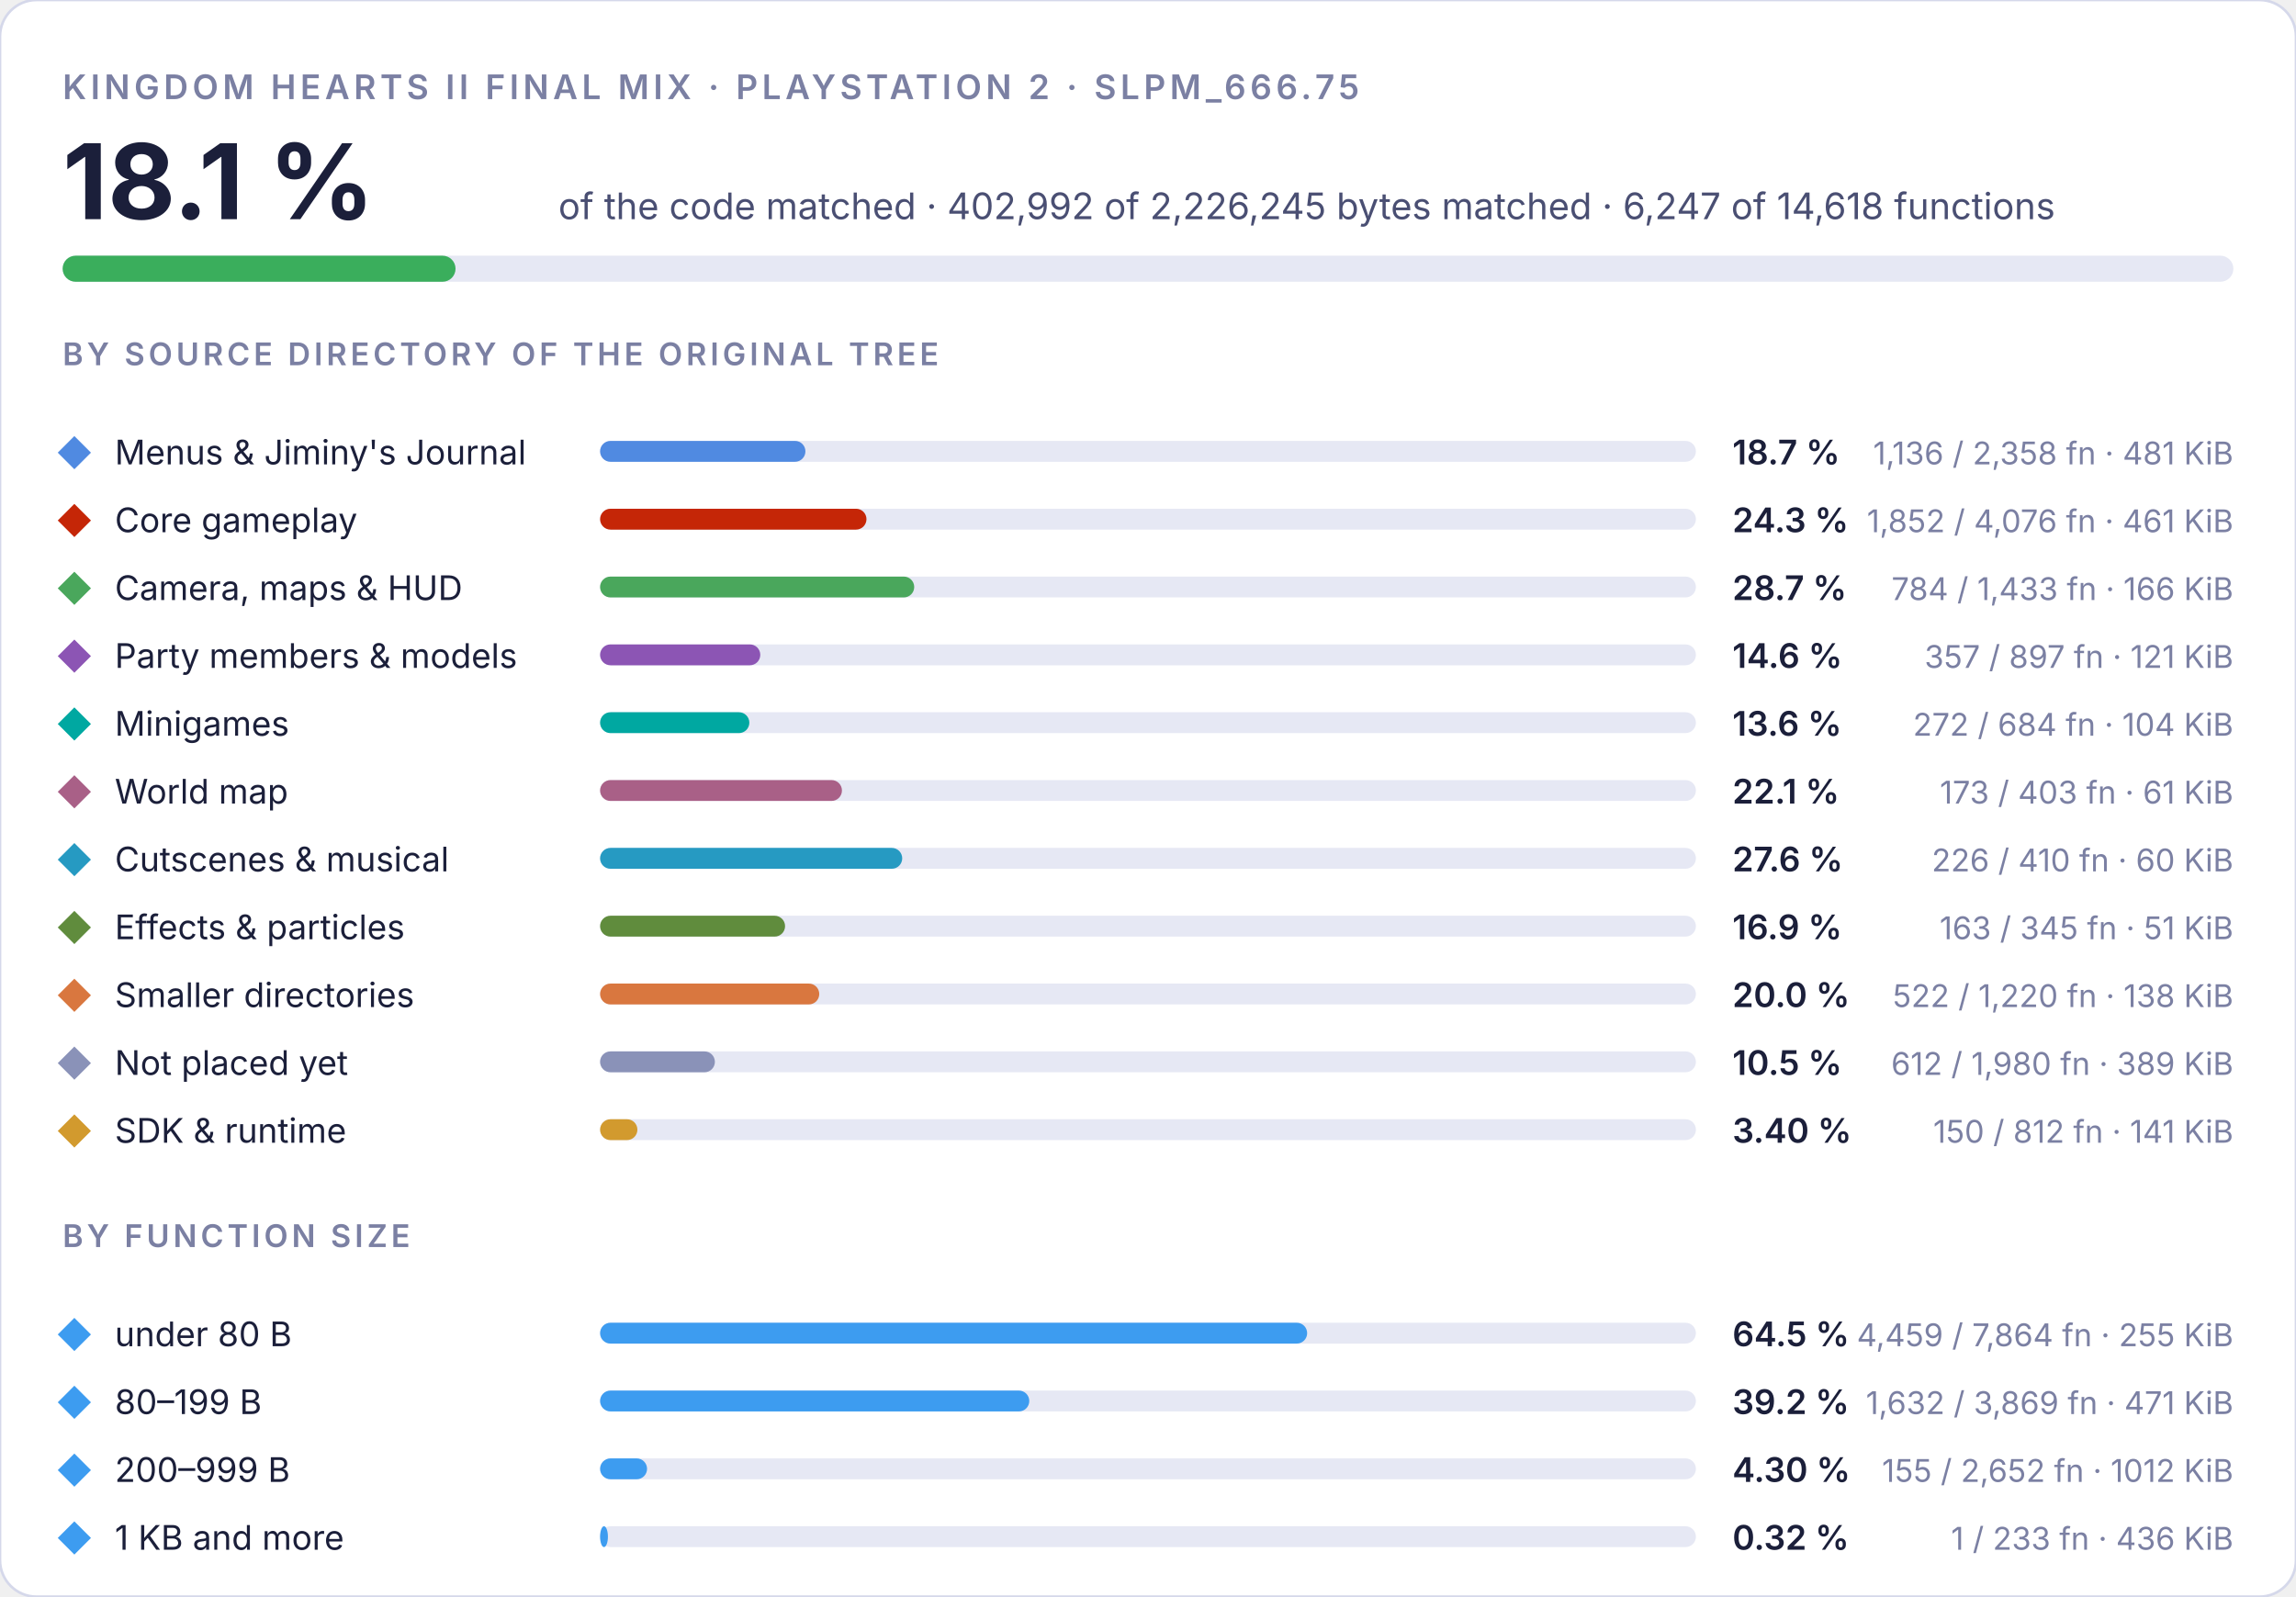
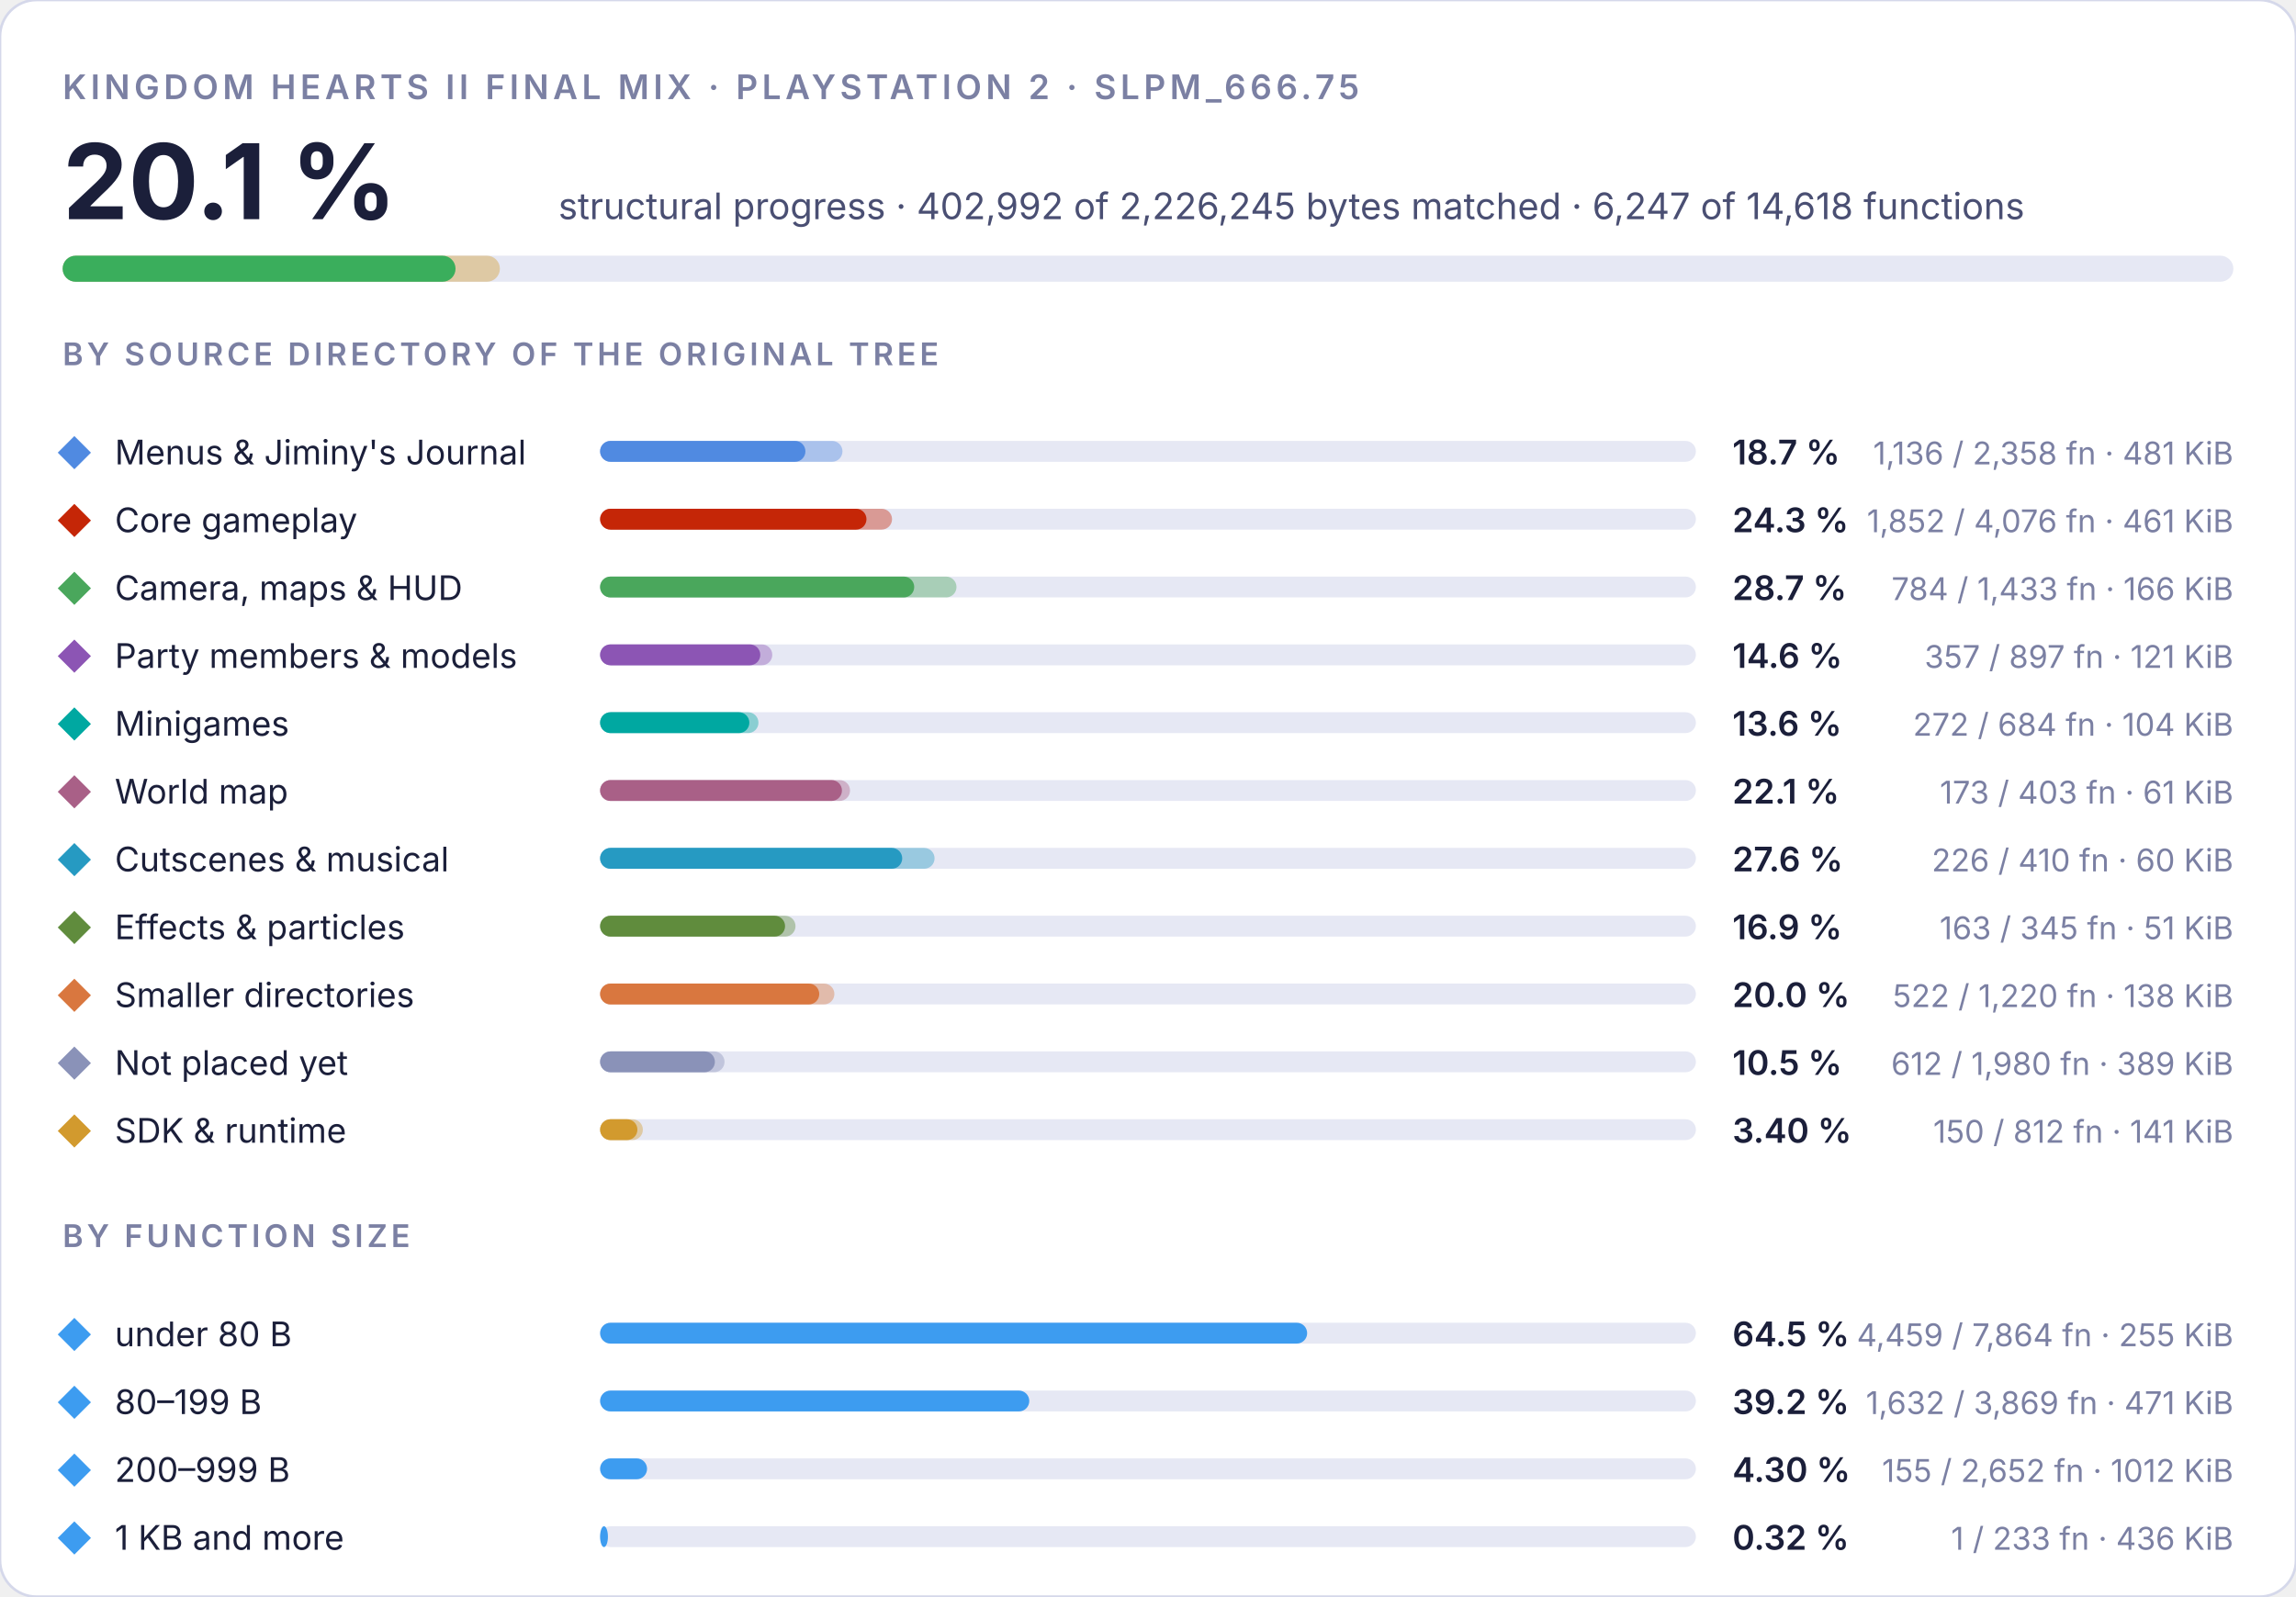
<svg xmlns="http://www.w3.org/2000/svg" viewBox="0 0 880 612" width="880" height="612" role="img" aria-label="Kingdom Hearts II Final Mix decompilation: 18.1 % of the code matched">
  <rect width="880" height="612" rx="14" fill="#ffffff" stroke="#d5d8ea" />
  <g font-family="ui-sans-serif,system-ui,-apple-system,Segoe UI,sans-serif">
    <text x="24" y="38" font-size="13" font-weight="600" letter-spacing="1.6" fill="#7b80a3">KINGDOM HEARTS II FINAL MIX · PLAYSTATION 2 · SLPM_666.75</text>
-     <text x="24" y="84" font-size="40" font-weight="700" fill="#1b1f3a">18.1 %</text>
-     <text x="214" y="84" font-size="14" fill="#4a4f73">of the code matched · 402,992 of 2,226,245 bytes matched · 6,247 of 14,618 functions</text>
+     <text x="24" y="84" font-size="40" font-weight="700" fill="#1b1f3a">20.1 %</text>
+     <text x="214" y="84" font-size="14" fill="#4a4f73">structural progress · 402,992 of 2,226,245 bytes matched · 6,247 of 14,618 functions</text>
    <rect x="24" y="98" width="832" height="10" rx="5" fill="#e6e8f4" />
+     <rect x="24" y="98" width="167.6" height="10" rx="5" fill="#d29a2e" opacity="0.4" />
    <rect x="24" y="98" width="150.6" height="10" rx="5" fill="#3aae5c" />
    <text x="24" y="140" font-size="12" font-weight="600" letter-spacing="1.4" fill="#7b80a3">BY SOURCE DIRECTORY OF THE ORIGINAL TREE</text>
    <rect x="24" y="169" width="9" height="9" fill="#508ae1" transform="rotate(45 28.5 173.5)" />
    <text x="44" y="178" font-size="13" fill="#1b1f3a">Menus &amp; Jiminy's Journal</text>
    <rect x="230" y="169" width="420" height="8" rx="4" fill="#e6e8f4" />
+     <rect x="230" y="169" width="92.9" height="8" rx="4" fill="#508ae1" opacity="0.4" />
    <rect x="230" y="169" width="78.7" height="8" rx="4" fill="#508ae1" />
    <text x="664" y="178" font-size="13" font-weight="600" fill="#1b1f3a">18.7 %</text>
    <text x="856" y="178" font-size="12" text-anchor="end" fill="#7b80a3">1,136 / 2,358 fn · 481 KiB</text>
    <rect x="24" y="195" width="9" height="9" fill="#c52607" transform="rotate(45 28.5 199.5)" />
    <text x="44" y="204" font-size="13" fill="#1b1f3a">Core gameplay</text>
    <rect x="230" y="195" width="420" height="8" rx="4" fill="#e6e8f4" />
+     <rect x="230" y="195" width="111.9" height="8" rx="4" fill="#c52607" opacity="0.4" />
    <rect x="230" y="195" width="102.1" height="8" rx="4" fill="#c52607" />
    <text x="664" y="204" font-size="13" font-weight="600" fill="#1b1f3a">24.3 %</text>
    <text x="856" y="204" font-size="12" text-anchor="end" fill="#7b80a3">1,852 / 4,076 fn · 461 KiB</text>
    <rect x="24" y="221" width="9" height="9" fill="#4aa75c" transform="rotate(45 28.5 225.5)" />
    <text x="44" y="230" font-size="13" fill="#1b1f3a">Camera, maps &amp; HUD</text>
    <rect x="230" y="221" width="420" height="8" rx="4" fill="#e6e8f4" />
+     <rect x="230" y="221" width="136.6" height="8" rx="4" fill="#4aa75c" opacity="0.4" />
    <rect x="230" y="221" width="120.4" height="8" rx="4" fill="#4aa75c" />
    <text x="664" y="230" font-size="13" font-weight="600" fill="#1b1f3a">28.7 %</text>
    <text x="856" y="230" font-size="12" text-anchor="end" fill="#7b80a3">784 / 1,433 fn · 166 KiB</text>
    <rect x="24" y="247" width="9" height="9" fill="#8c55b4" transform="rotate(45 28.5 251.5)" />
    <text x="44" y="256" font-size="13" fill="#1b1f3a">Party members &amp; models</text>
    <rect x="230" y="247" width="420" height="8" rx="4" fill="#e6e8f4" />
+     <rect x="230" y="247" width="66.0" height="8" rx="4" fill="#8c55b4" opacity="0.4" />
    <rect x="230" y="247" width="61.4" height="8" rx="4" fill="#8c55b4" />
    <text x="664" y="256" font-size="13" font-weight="600" fill="#1b1f3a">14.6 %</text>
    <text x="856" y="256" font-size="12" text-anchor="end" fill="#7b80a3">357 / 897 fn · 121 KiB</text>
    <rect x="24" y="273" width="9" height="9" fill="#00a8a1" transform="rotate(45 28.5 277.5)" />
    <text x="44" y="282" font-size="13" fill="#1b1f3a">Minigames</text>
    <rect x="230" y="273" width="420" height="8" rx="4" fill="#e6e8f4" />
+     <rect x="230" y="273" width="60.7" height="8" rx="4" fill="#00a8a1" opacity="0.4" />
    <rect x="230" y="273" width="57.2" height="8" rx="4" fill="#00a8a1" />
    <text x="664" y="282" font-size="13" font-weight="600" fill="#1b1f3a">13.6 %</text>
    <text x="856" y="282" font-size="12" text-anchor="end" fill="#7b80a3">272 / 684 fn · 104 KiB</text>
    <rect x="24" y="299" width="9" height="9" fill="#a96087" transform="rotate(45 28.5 303.5)" />
    <text x="44" y="308" font-size="13" fill="#1b1f3a">World map</text>
    <rect x="230" y="299" width="420" height="8" rx="4" fill="#e6e8f4" />
+     <rect x="230" y="299" width="95.8" height="8" rx="4" fill="#a96087" opacity="0.4" />
    <rect x="230" y="299" width="92.7" height="8" rx="4" fill="#a96087" />
    <text x="664" y="308" font-size="13" font-weight="600" fill="#1b1f3a">22.1 %</text>
    <text x="856" y="308" font-size="12" text-anchor="end" fill="#7b80a3">173 / 403 fn · 61 KiB</text>
    <rect x="24" y="325" width="9" height="9" fill="#269ac2" transform="rotate(45 28.5 329.5)" />
    <text x="44" y="334" font-size="13" fill="#1b1f3a">Cutscenes &amp; musical</text>
    <rect x="230" y="325" width="420" height="8" rx="4" fill="#e6e8f4" />
+     <rect x="230" y="325" width="128.2" height="8" rx="4" fill="#269ac2" opacity="0.4" />
    <rect x="230" y="325" width="115.8" height="8" rx="4" fill="#269ac2" />
    <text x="664" y="334" font-size="13" font-weight="600" fill="#1b1f3a">27.6 %</text>
    <text x="856" y="334" font-size="12" text-anchor="end" fill="#7b80a3">226 / 410 fn · 60 KiB</text>
    <rect x="24" y="351" width="9" height="9" fill="#608c3d" transform="rotate(45 28.5 355.5)" />
    <text x="44" y="360" font-size="13" fill="#1b1f3a">Effects &amp; particles</text>
    <rect x="230" y="351" width="420" height="8" rx="4" fill="#e6e8f4" />
+     <rect x="230" y="351" width="74.9" height="8" rx="4" fill="#608c3d" opacity="0.4" />
    <rect x="230" y="351" width="70.9" height="8" rx="4" fill="#608c3d" />
    <text x="664" y="360" font-size="13" font-weight="600" fill="#1b1f3a">16.9 %</text>
    <text x="856" y="360" font-size="12" text-anchor="end" fill="#7b80a3">163 / 345 fn · 51 KiB</text>
    <rect x="24" y="377" width="9" height="9" fill="#d9773f" transform="rotate(45 28.5 381.5)" />
    <text x="44" y="386" font-size="13" fill="#1b1f3a">Smaller directories</text>
    <rect x="230" y="377" width="420" height="8" rx="4" fill="#e6e8f4" />
+     <rect x="230" y="377" width="89.8" height="8" rx="4" fill="#d9773f" opacity="0.4" />
    <rect x="230" y="377" width="84.0" height="8" rx="4" fill="#d9773f" />
    <text x="664" y="386" font-size="13" font-weight="600" fill="#1b1f3a">20.0 %</text>
    <text x="856" y="386" font-size="12" text-anchor="end" fill="#7b80a3">522 / 1,220 fn · 138 KiB</text>
    <rect x="24" y="403" width="9" height="9" fill="#8a92b8" transform="rotate(45 28.5 407.5)" />
    <text x="44" y="412" font-size="13" fill="#1b1f3a">Not placed yet</text>
    <rect x="230" y="403" width="420" height="8" rx="4" fill="#e6e8f4" />
+     <rect x="230" y="403" width="47.7" height="8" rx="4" fill="#8a92b8" opacity="0.4" />
    <rect x="230" y="403" width="44.0" height="8" rx="4" fill="#8a92b8" />
    <text x="664" y="412" font-size="13" font-weight="600" fill="#1b1f3a">10.5 %</text>
    <text x="856" y="412" font-size="12" text-anchor="end" fill="#7b80a3">612 / 1,980 fn · 389 KiB</text>
    <rect x="24" y="429" width="9" height="9" fill="#d29a2e" transform="rotate(45 28.5 433.5)" />
    <text x="44" y="438" font-size="13" fill="#1b1f3a">SDK &amp; runtime</text>
    <rect x="230" y="429" width="420" height="8" rx="4" fill="#e6e8f4" />
+     <rect x="230" y="429" width="16.4" height="8" rx="4" fill="#d29a2e" opacity="0.4" />
    <rect x="230" y="429" width="14.3" height="8" rx="4" fill="#d29a2e" />
    <text x="664" y="438" font-size="13" font-weight="600" fill="#1b1f3a">3.40 %</text>
    <text x="856" y="438" font-size="12" text-anchor="end" fill="#7b80a3">150 / 812 fn · 141 KiB</text>
    <text x="24" y="478" font-size="12" font-weight="600" letter-spacing="1.4" fill="#7b80a3">BY FUNCTION SIZE</text>
    <rect x="24" y="507" width="9" height="9" fill="#3d9cf0" transform="rotate(45 28.5 511.5)" />
    <text x="44" y="516" font-size="13" fill="#1b1f3a">under 80 B</text>
    <rect x="230" y="507" width="420" height="8" rx="4" fill="#e6e8f4" />
    <rect x="230" y="507" width="271.0" height="8" rx="4" fill="#3d9cf0" />
    <text x="664" y="516" font-size="13" font-weight="600" fill="#1b1f3a">64.5 %</text>
    <text x="856" y="516" font-size="12" text-anchor="end" fill="#7b80a3">4,459 / 7,864 fn · 255 KiB</text>
    <rect x="24" y="533" width="9" height="9" fill="#3d9cf0" transform="rotate(45 28.5 537.5)" />
    <text x="44" y="542" font-size="13" fill="#1b1f3a">80–199 B</text>
    <rect x="230" y="533" width="420" height="8" rx="4" fill="#e6e8f4" />
    <rect x="230" y="533" width="164.5" height="8" rx="4" fill="#3d9cf0" />
    <text x="664" y="542" font-size="13" font-weight="600" fill="#1b1f3a">39.2 %</text>
    <text x="856" y="542" font-size="12" text-anchor="end" fill="#7b80a3">1,632 / 3,869 fn · 471 KiB</text>
    <rect x="24" y="559" width="9" height="9" fill="#3d9cf0" transform="rotate(45 28.5 563.5)" />
    <text x="44" y="568" font-size="13" fill="#1b1f3a">200–999 B</text>
    <rect x="230" y="559" width="420" height="8" rx="4" fill="#e6e8f4" />
    <rect x="230" y="559" width="18.0" height="8" rx="4" fill="#3d9cf0" />
    <text x="664" y="568" font-size="13" font-weight="600" fill="#1b1f3a">4.30 %</text>
    <text x="856" y="568" font-size="12" text-anchor="end" fill="#7b80a3">155 / 2,652 fn · 1012 KiB</text>
    <rect x="24" y="585" width="9" height="9" fill="#3d9cf0" transform="rotate(45 28.5 589.5)" />
    <text x="44" y="594" font-size="13" fill="#1b1f3a">1 KB and more</text>
    <rect x="230" y="585" width="420" height="8" rx="4" fill="#e6e8f4" />
    <rect x="230" y="585" width="3.0" height="8" rx="4" fill="#3d9cf0" />
    <text x="664" y="594" font-size="13" font-weight="600" fill="#1b1f3a">0.32 %</text>
    <text x="856" y="594" font-size="12" text-anchor="end" fill="#7b80a3">1 / 233 fn · 436 KiB</text>
  </g>
</svg>
